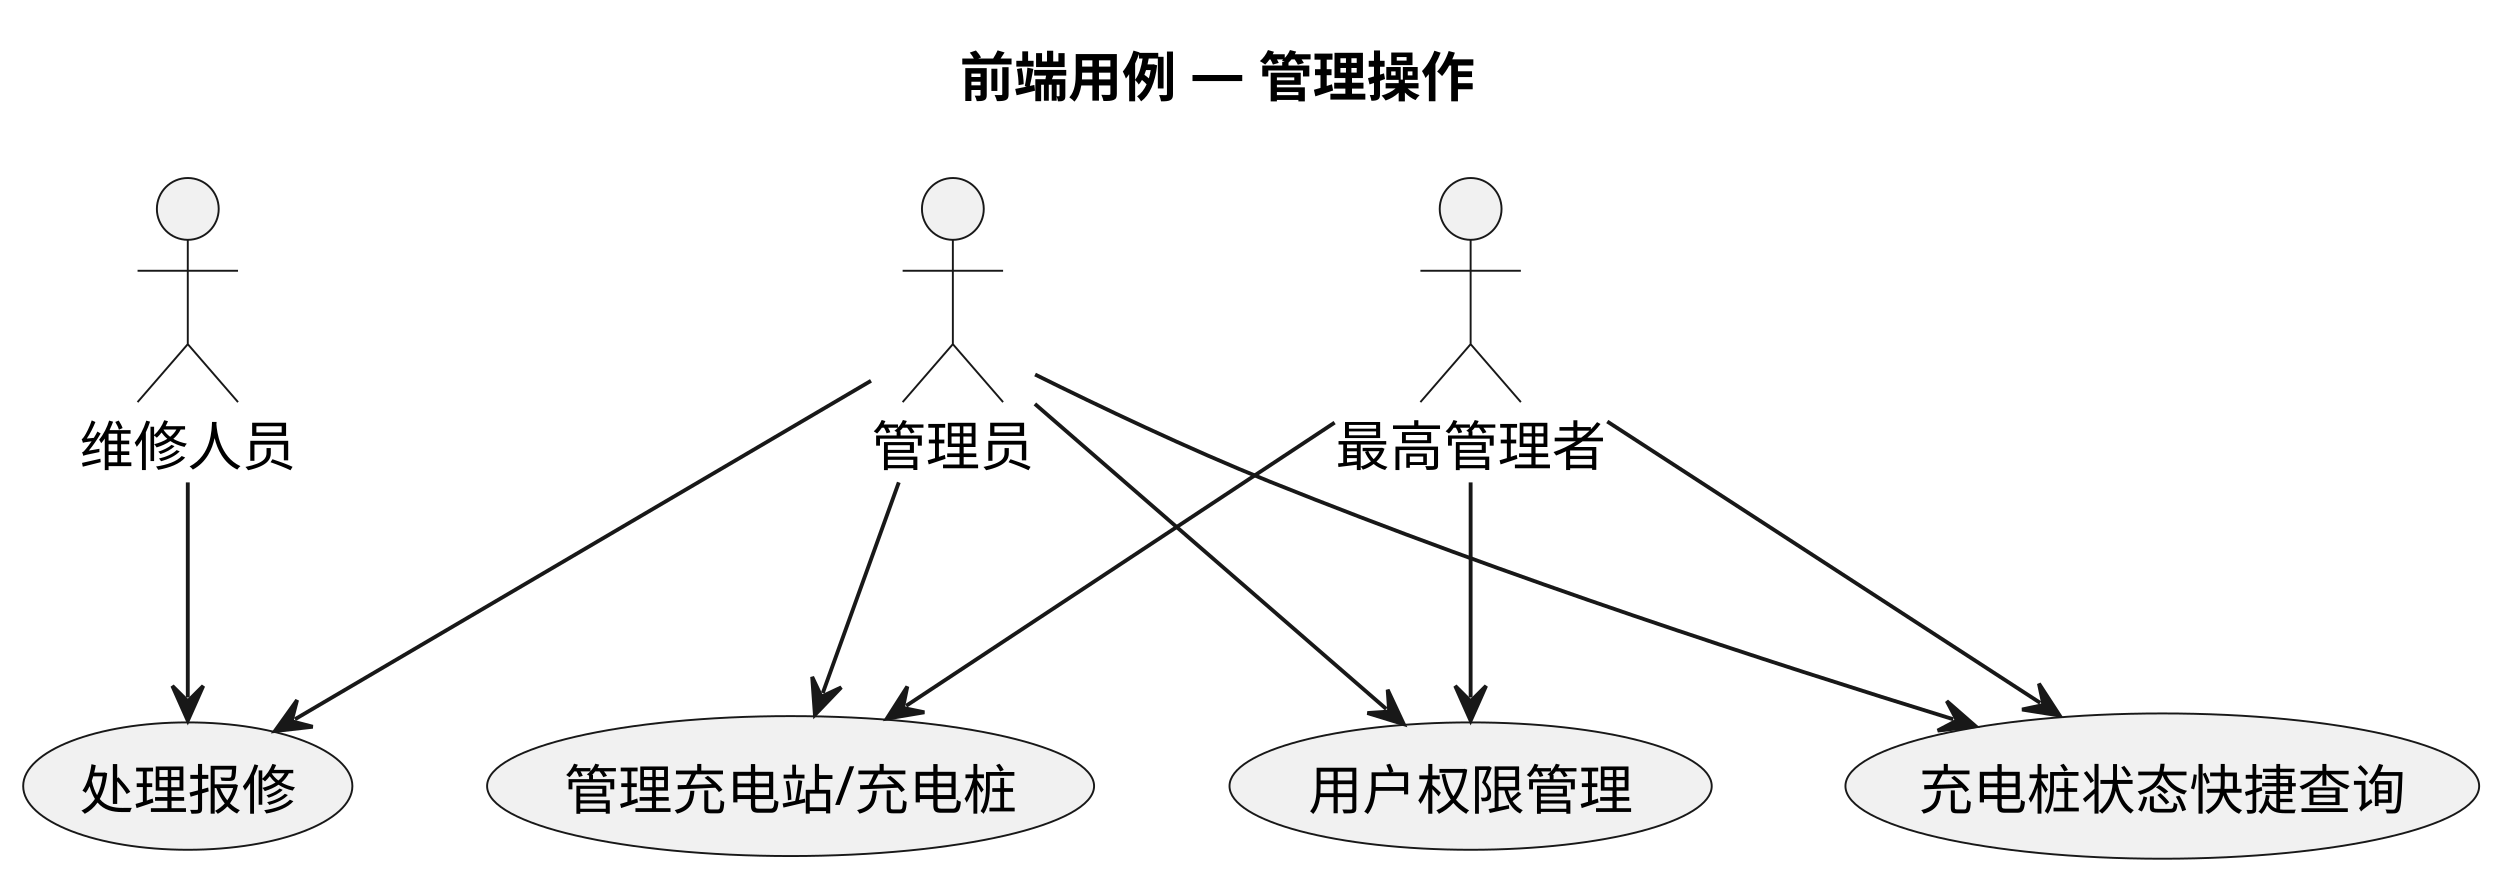
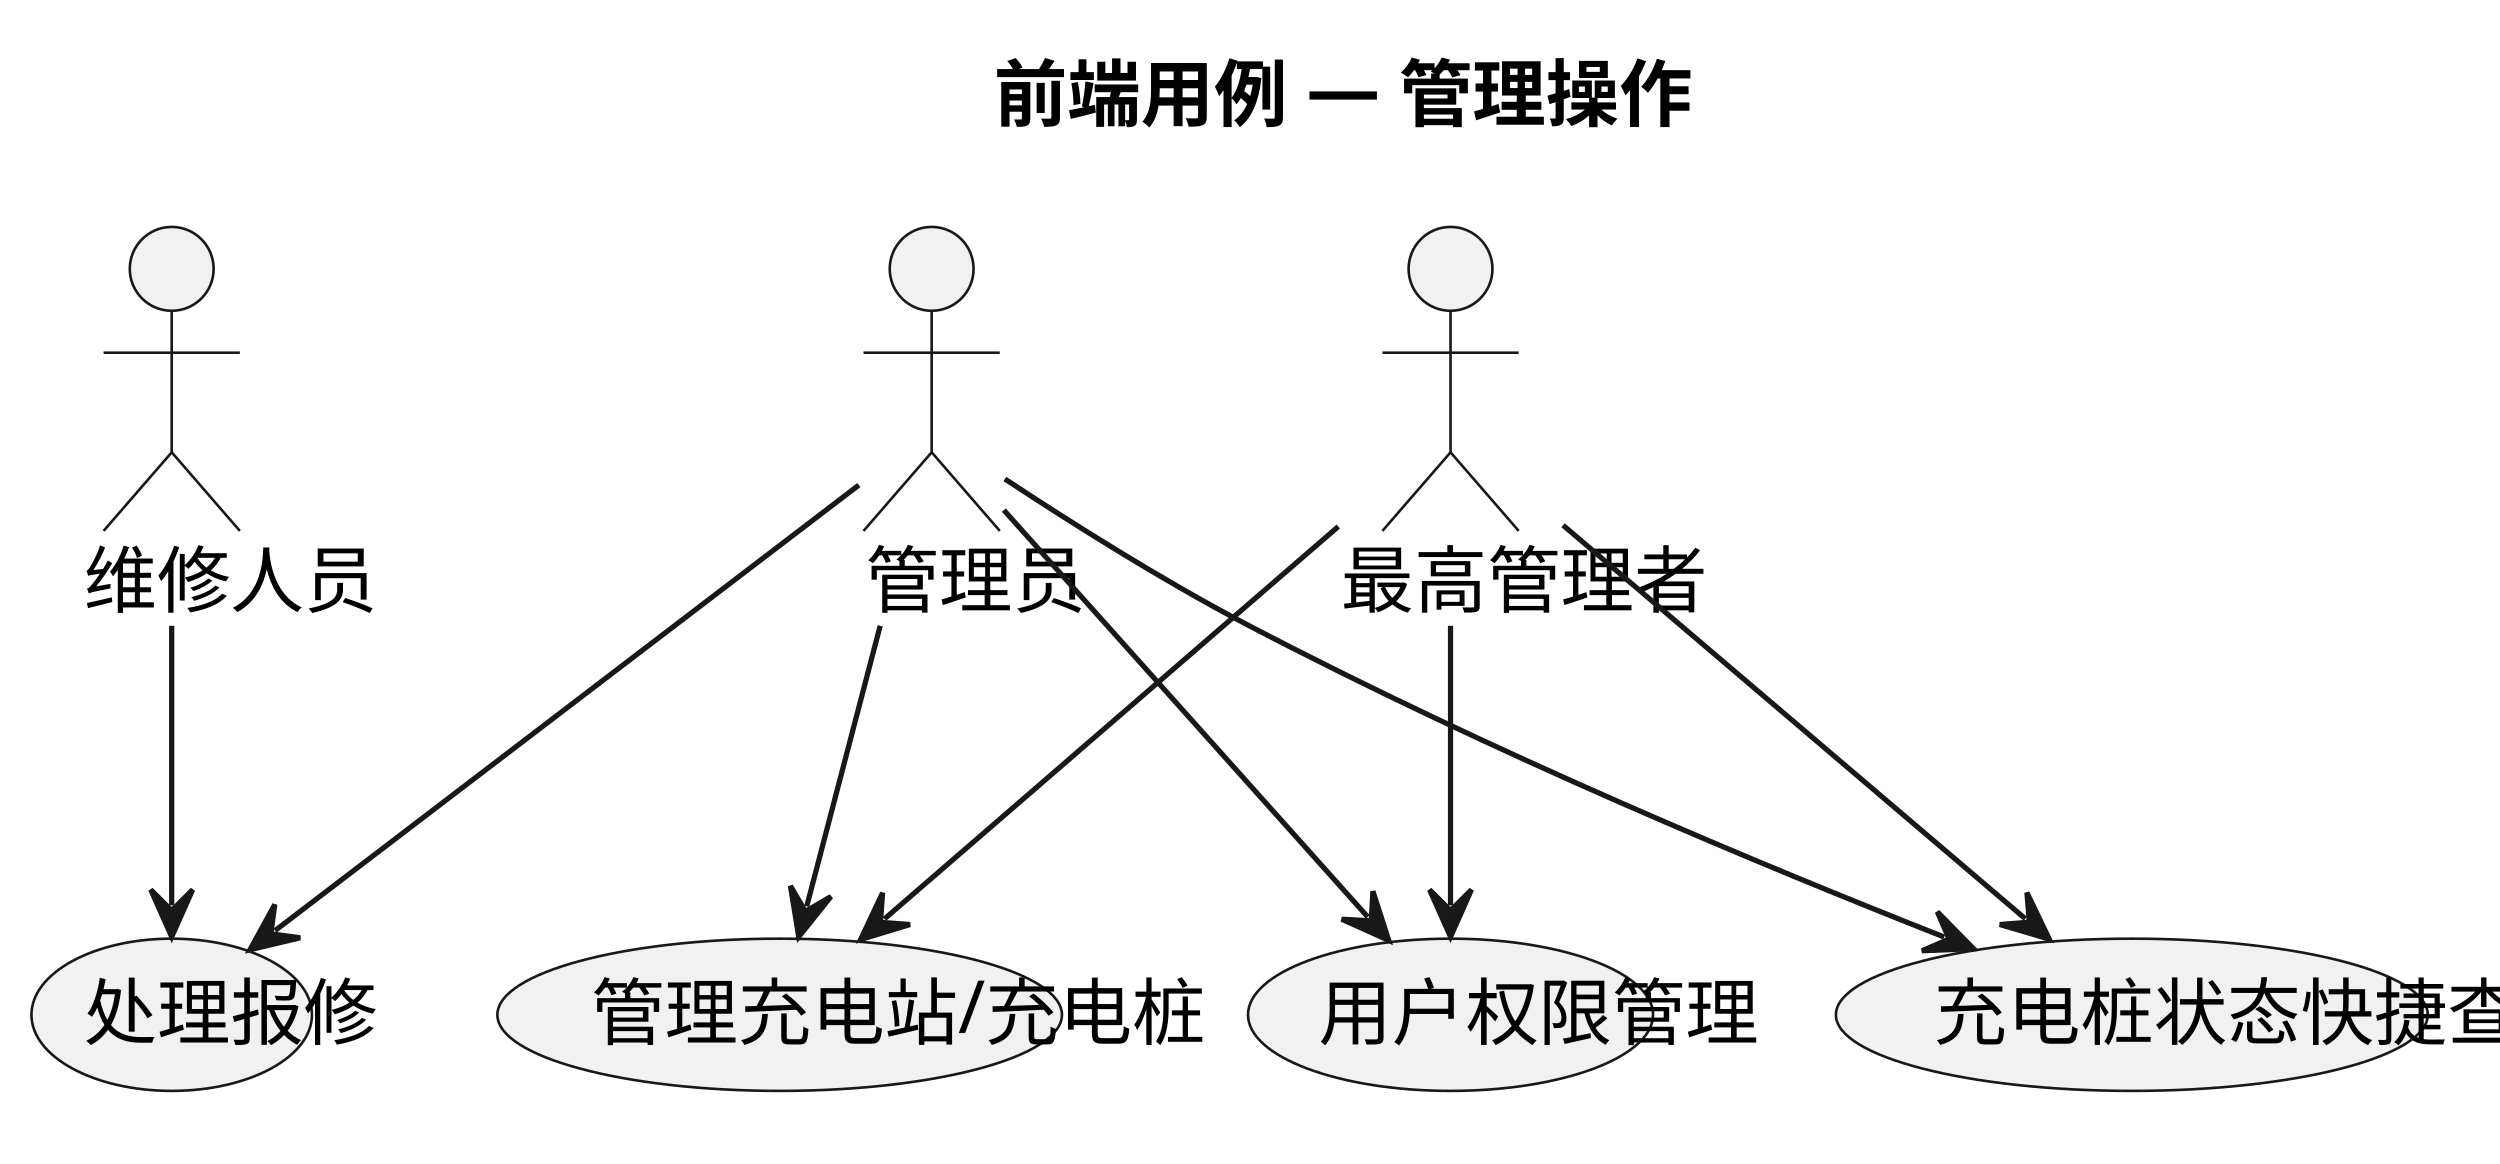
- <svg xmlns="http://www.w3.org/2000/svg" contentStyleType="text/css" data-diagram-type="DESCRIPTION" height="228px" preserveAspectRatio="none" style="width:647px;height:228px;background:#FFFFFF;" version="1.1" viewBox="0 0 647 228" width="647px" zoomAndPan="magnify">
+ <svg xmlns="http://www.w3.org/2000/svg" contentStyleType="text/css" data-diagram-type="DESCRIPTION" height="222px" preserveAspectRatio="none" style="width:477px;height:222px;background:#FFFFFF;" version="1.1" viewBox="0 0 477 222" width="477px" zoomAndPan="magnify">
  <defs />
  <g>
    <g class="title" data-source-line="1">
-       <text fill="#000000" font-family="sans-serif" font-size="14" font-weight="bold" lengthAdjust="spacing" textLength="136.78" x="248.413" y="24.966">前端用例 — 管理操作</text>
+       <text fill="#000000" font-family="sans-serif" font-size="14" font-weight="700" lengthAdjust="spacing" textLength="90.959" x="189.631" y="22.995">前端用例 — 管理操作</text>
    </g>
-     <g class="entity" data-entity="A" data-source-line="4" data-uid="ent0002" id="entity_A">
-       <ellipse cx="246.6" cy="54.068" fill="#F1F1F1" rx="8" ry="8" style="stroke:#181818;stroke-width:0.5;" />
-       <path d="M246.6,62.068 L246.6,89.068 M233.6,70.068 L259.6,70.068 M246.6,89.068 L233.6,104.068 M246.6,89.068 L259.6,104.068" fill="none" style="stroke:#181818;stroke-width:0.5;" />
-       <text fill="#000000" font-family="sans-serif" font-size="14" lengthAdjust="spacing" textLength="42" x="225.6" y="120.534">管理员</text>
+     <g class="entity" data-qualified-name="A" data-source-line="4" id="ent0002">
+       <ellipse cx="177.76" cy="51.297" fill="#F1F1F1" rx="8" ry="8" style="stroke:#181818;stroke-width:0.5;" />
+       <path d="M177.76,59.297 L177.76,86.297 M164.76,67.297 L190.76,67.297 M177.76,86.297 L164.76,101.297 M177.76,86.297 L190.76,101.297" fill="none" style="stroke:#181818;stroke-width:0.5;" />
+       <text fill="#000000" font-family="sans-serif" font-size="14" lengthAdjust="spacing" textLength="25.204" x="165.158" y="115.792">管理员</text>
    </g>
-     <g class="entity" data-entity="M" data-source-line="5" data-uid="ent0003" id="entity_M">
-       <ellipse cx="48.6" cy="54.068" fill="#F1F1F1" rx="8" ry="8" style="stroke:#181818;stroke-width:0.5;" />
-       <path d="M48.6,62.068 L48.6,89.068 M35.6,70.068 L61.6,70.068 M48.6,89.068 L35.6,104.068 M48.6,89.068 L61.6,104.068" fill="none" style="stroke:#181818;stroke-width:0.5;" />
-       <text fill="#000000" font-family="sans-serif" font-size="14" lengthAdjust="spacing" textLength="56" x="20.6" y="120.534">维修人员</text>
+     <g class="entity" data-qualified-name="M" data-source-line="5" id="ent0003">
+       <ellipse cx="32.763" cy="51.297" fill="#F1F1F1" rx="8" ry="8" style="stroke:#181818;stroke-width:0.5;" />
+       <path d="M32.763,59.297 L32.763,86.297 M19.763,67.297 L45.763,67.297 M32.763,86.297 L19.763,101.297 M32.763,86.297 L45.763,101.297" fill="none" style="stroke:#181818;stroke-width:0.5;" />
+       <text fill="#000000" font-family="sans-serif" font-size="14" lengthAdjust="spacing" textLength="33.605" x="15.96" y="115.792">维修人员</text>
    </g>
-     <g class="entity" data-entity="SA" data-source-line="6" data-uid="ent0004" id="entity_SA">
-       <ellipse cx="380.6" cy="54.068" fill="#F1F1F1" rx="8" ry="8" style="stroke:#181818;stroke-width:0.5;" />
-       <path d="M380.6,62.068 L380.6,89.068 M367.6,70.068 L393.6,70.068 M380.6,89.068 L367.6,104.068 M380.6,89.068 L393.6,104.068" fill="none" style="stroke:#181818;stroke-width:0.5;" />
-       <text fill="#000000" font-family="sans-serif" font-size="14" lengthAdjust="spacing" textLength="70" x="345.6" y="120.534">最高管理者</text>
+     <g class="entity" data-qualified-name="SA" data-source-line="6" id="ent0004">
+       <ellipse cx="276.763" cy="51.297" fill="#F1F1F1" rx="8" ry="8" style="stroke:#181818;stroke-width:0.5;" />
+       <path d="M276.763,59.297 L276.763,86.297 M263.763,67.297 L289.763,67.297 M276.763,86.297 L263.763,101.297 M276.763,86.297 L289.763,101.297" fill="none" style="stroke:#181818;stroke-width:0.5;" />
+       <text fill="#000000" font-family="sans-serif" font-size="14" lengthAdjust="spacing" textLength="42.007" x="255.76" y="115.792">最高管理者</text>
    </g>
-     <g class="entity" data-entity="HR" data-source-line="8" data-uid="ent0005" id="entity_HR">
-       <ellipse cx="48.598" cy="203.441" fill="#F1F1F1" rx="42.598" ry="16.483" style="stroke:#181818;stroke-width:0.5;" />
-       <text fill="#000000" font-family="sans-serif" font-size="14" lengthAdjust="spacing" textLength="56" x="20.598" y="209.475">处理报修</text>
+     <g class="entity" data-qualified-name="HR" data-source-line="8" id="ent0005">
+       <ellipse cx="32.763" cy="193.62" fill="#F1F1F1" rx="26.763" ry="14.524" style="stroke:#181818;stroke-width:0.5;" />
+       <text fill="#000000" font-family="sans-serif" font-size="14" lengthAdjust="spacing" textLength="33.605" x="15.96" y="198.269">处理报修</text>
    </g>
-     <g class="entity" data-entity="MM" data-source-line="9" data-uid="ent0006" id="entity_MM">
-       <ellipse cx="204.604" cy="203.437" fill="#F1F1F1" rx="78.544" ry="18.109" style="stroke:#181818;stroke-width:0.5;" />
-       <text fill="#000000" font-family="sans-serif" font-size="14" lengthAdjust="spacing" textLength="117.208" x="146" y="209.471">管理充电站/充电桩</text>
+     <g class="entity" data-qualified-name="MM" data-source-line="9" id="ent0006">
+       <ellipse cx="148.761" cy="193.62" fill="#F1F1F1" rx="53.861" ry="14.524" style="stroke:#181818;stroke-width:0.5;" />
+       <text fill="#000000" font-family="sans-serif" font-size="14" lengthAdjust="spacing" textLength="71.928" x="112.797" y="198.269">管理充电站/充电桩</text>
    </g>
-     <g class="entity" data-entity="PM" data-source-line="10" data-uid="ent0007" id="entity_PM">
-       <ellipse cx="380.597" cy="203.441" fill="#F1F1F1" rx="62.397" ry="16.483" style="stroke:#181818;stroke-width:0.5;" />
-       <text fill="#000000" font-family="sans-serif" font-size="14" lengthAdjust="spacing" textLength="84" x="338.597" y="209.475">用户权限管理</text>
+     <g class="entity" data-qualified-name="PM" data-source-line="10" id="ent0007">
+       <ellipse cx="276.764" cy="193.62" fill="#F1F1F1" rx="38.644" ry="14.524" style="stroke:#181818;stroke-width:0.5;" />
+       <text fill="#000000" font-family="sans-serif" font-size="14" lengthAdjust="spacing" textLength="50.408" x="251.56" y="198.269">用户权限管理</text>
    </g>
-     <g class="entity" data-entity="QC" data-source-line="11" data-uid="ent0008" id="entity_QC">
-       <ellipse cx="559.603" cy="203.438" fill="#F1F1F1" rx="82.003" ry="18.8" style="stroke:#181818;stroke-width:0.5;" />
-       <text fill="#000000" font-family="sans-serif" font-size="14" lengthAdjust="spacing" textLength="126" x="496.603" y="209.472">充电桩状态快捷查询</text>
+     <g class="entity" data-qualified-name="QC" data-source-line="11" id="ent0008">
+       <ellipse cx="406.756" cy="193.62" fill="#F1F1F1" rx="56.466" ry="14.524" style="stroke:#181818;stroke-width:0.5;" />
+       <text fill="#000000" font-family="sans-serif" font-size="14" lengthAdjust="spacing" textLength="75.612" x="368.95" y="198.269">充电桩状态快捷查询</text>
    </g>
-     <g class="link" data-entity-1="A" data-entity-2="HR" data-source-line="13" data-uid="lnk9" id="link_A_HR">
-       <path d="M225.41,98.548 C187.8,120.648 114.883,163.488 76.323,186.148" fill="none" id="A-to-HR" style="stroke:#181818;stroke-width:1;" />
-       <polygon fill="#181818" points="71.15,189.188,80.936,188.077,75.461,186.655,76.883,181.179,71.15,189.188" style="stroke:#181818;stroke-width:1;" />
+     <g class="link" data-entity-1="ent0002" data-entity-2="ent0005" data-link-type="dependency" data-source-line="13" id="lnk9">
+       <path d="M163.86,92.557 C136.5,113.437 80.65,156.067 52.47,177.567" fill="none" id="A-to-HR" style="stroke:#181818;stroke-width:1;" />
+       <polygon fill="#181818" points="47.7,181.207,57.282,178.928,51.675,178.174,52.429,172.568,47.7,181.207" style="stroke:#181818;stroke-width:1;" />
    </g>
-     <g class="link" data-entity-1="A" data-entity-2="MM" data-source-line="14" data-uid="lnk10" id="link_A_MM">
-       <path d="M232.61,124.838 C225.26,145.198 218.657,163.504 212.937,179.354" fill="none" id="A-to-MM" style="stroke:#181818;stroke-width:1;" />
-       <polygon fill="#181818" points="210.9,184.998,217.718,177.89,212.597,180.295,210.193,175.174,210.9,184.998" style="stroke:#181818;stroke-width:1;" />
+     <g class="link" data-entity-1="ent0002" data-entity-2="ent0006" data-link-type="dependency" data-source-line="14" id="lnk10">
+       <path d="M167.94,119.407 C162.59,139.857 157.801,158.133 153.921,172.943" fill="none" id="A-to-MM" style="stroke:#181818;stroke-width:1;" />
+       <polygon fill="#181818" points="152.4,178.747,158.55,171.054,153.667,173.91,150.811,169.027,152.4,178.747" style="stroke:#181818;stroke-width:1;" />
    </g>
-     <g class="link" data-entity-1="A" data-entity-2="PM" data-source-line="15" data-uid="lnk11" id="link_A_PM">
-       <path d="M267.83,104.538 C294.25,127.478 334.329,162.264 358.769,183.484" fill="none" id="A-to-PM" style="stroke:#181818;stroke-width:1;" />
-       <polygon fill="#181818" points="363.3,187.418,359.127,178.497,359.524,184.14,353.882,184.538,363.3,187.418" style="stroke:#181818;stroke-width:1;" />
+     <g class="link" data-entity-1="ent0002" data-entity-2="ent0007" data-link-type="dependency" data-source-line="15" id="lnk11">
+       <path d="M191.53,97.327 C211.08,119.187 242.56,154.375 260.97,174.955" fill="none" id="A-to-PM" style="stroke:#181818;stroke-width:1;" />
+       <polygon fill="#181818" points="264.97,179.427,261.951,170.052,261.636,175.7,255.988,175.386,264.97,179.427" style="stroke:#181818;stroke-width:1;" />
    </g>
-     <g class="link" data-entity-1="A" data-entity-2="QC" data-source-line="16" data-uid="lnk12" id="link_A_QC">
-       <path d="M267.88,96.928 C284.26,105.058 307.58,116.188 328.6,124.638 C390.64,149.568 458.357,171.588 505.507,186.148" fill="none" id="A-to-QC" style="stroke:#181818;stroke-width:1;" />
-       <polygon fill="#181818" points="511.24,187.918,503.821,181.44,506.463,186.443,501.461,189.084,511.24,187.918" style="stroke:#181818;stroke-width:1;" />
+     <g class="link" data-entity-1="ent0002" data-entity-2="ent0008" data-link-type="dependency" data-source-line="16" id="lnk12">
+       <path d="M191.73,91.387 C203.68,99.277 221.48,110.567 237.76,119.087 C284.96,143.807 336.669,165.265 370.959,178.795" fill="none" id="A-to-QC" style="stroke:#181818;stroke-width:1;" />
+       <polygon fill="#181818" points="376.54,180.997,369.636,173.973,371.889,179.162,366.7,181.414,376.54,180.997" style="stroke:#181818;stroke-width:1;" />
    </g>
-     <g class="link" data-entity-1="M" data-entity-2="HR" data-source-line="17" data-uid="lnk13" id="link_M_HR">
-       <path d="M48.6,124.838 C48.6,145.858 48.6,164.698 48.6,180.508" fill="none" id="M-to-HR" style="stroke:#181818;stroke-width:1;" />
-       <polygon fill="#181818" points="48.6,186.508,52.6,177.508,48.6,181.508,44.6,177.508,48.6,186.508" style="stroke:#181818;stroke-width:1;" />
+     <g class="link" data-entity-1="ent0003" data-entity-2="ent0005" data-link-type="dependency" data-source-line="17" id="lnk13">
+       <path d="M32.76,119.407 C32.76,139.857 32.76,157.937 32.76,172.747" fill="none" id="M-to-HR" style="stroke:#181818;stroke-width:1;" />
+       <polygon fill="#181818" points="32.76,178.747,36.76,169.747,32.76,173.747,28.76,169.747,32.76,178.747" style="stroke:#181818;stroke-width:1;" />
    </g>
-     <g class="link" data-entity-1="SA" data-entity-2="MM" data-source-line="18" data-uid="lnk14" id="link_SA_MM">
-       <path d="M345.4,109.368 C311.1,132.038 264.805,162.64 234.516,182.66" fill="none" id="SA-to-MM" style="stroke:#181818;stroke-width:1;" />
-       <polygon fill="#181818" points="229.51,185.968,239.224,184.342,233.681,183.211,234.813,177.668,229.51,185.968" style="stroke:#181818;stroke-width:1;" />
+     <g class="link" data-entity-1="ent0004" data-entity-2="ent0006" data-link-type="dependency" data-source-line="18" id="lnk14">
+       <path d="M255.34,100.467 C229.58,122.737 191.509,155.653 168.749,175.333" fill="none" id="SA-to-MM" style="stroke:#181818;stroke-width:1;" />
+       <polygon fill="#181818" points="164.21,179.257,173.634,176.396,167.992,175.987,168.402,170.345,164.21,179.257" style="stroke:#181818;stroke-width:1;" />
    </g>
-     <g class="link" data-entity-1="SA" data-entity-2="PM" data-source-line="19" data-uid="lnk15" id="link_SA_PM">
-       <path d="M380.6,124.838 C380.6,145.858 380.6,164.698 380.6,180.508" fill="none" id="SA-to-PM" style="stroke:#181818;stroke-width:1;" />
-       <polygon fill="#181818" points="380.6,186.508,384.6,177.508,380.6,181.508,376.6,177.508,380.6,186.508" style="stroke:#181818;stroke-width:1;" />
+     <g class="link" data-entity-1="ent0004" data-entity-2="ent0007" data-link-type="dependency" data-source-line="19" id="lnk15">
+       <path d="M276.76,119.407 C276.76,139.857 276.76,157.937 276.76,172.747" fill="none" id="SA-to-PM" style="stroke:#181818;stroke-width:1;" />
+       <polygon fill="#181818" points="276.76,178.747,280.76,169.747,276.76,173.747,272.76,169.747,276.76,178.747" style="stroke:#181818;stroke-width:1;" />
    </g>
-     <g class="link" data-entity-1="SA" data-entity-2="QC" data-source-line="20" data-uid="lnk16" id="link_SA_QC">
-       <path d="M415.96,109.088 C450.4,131.468 496.94,161.708 528.01,181.907" fill="none" id="SA-to-QC" style="stroke:#181818;stroke-width:1;" />
-       <polygon fill="#181818" points="533.04,185.178,527.675,176.919,528.848,182.452,523.314,183.626,533.04,185.178" style="stroke:#181818;stroke-width:1;" />
+     <g class="link" data-entity-1="ent0004" data-entity-2="ent0008" data-link-type="dependency" data-source-line="20" id="lnk16">
+       <path d="M298.23,100.217 C324.34,122.437 363.211,155.538 386.431,175.298" fill="none" id="SA-to-QC" style="stroke:#181818;stroke-width:1;" />
+       <polygon fill="#181818" points="391,179.187,386.738,170.308,387.192,175.946,381.554,176.4,391,179.187" style="stroke:#181818;stroke-width:1;" />
    </g>
  </g>
</svg>
